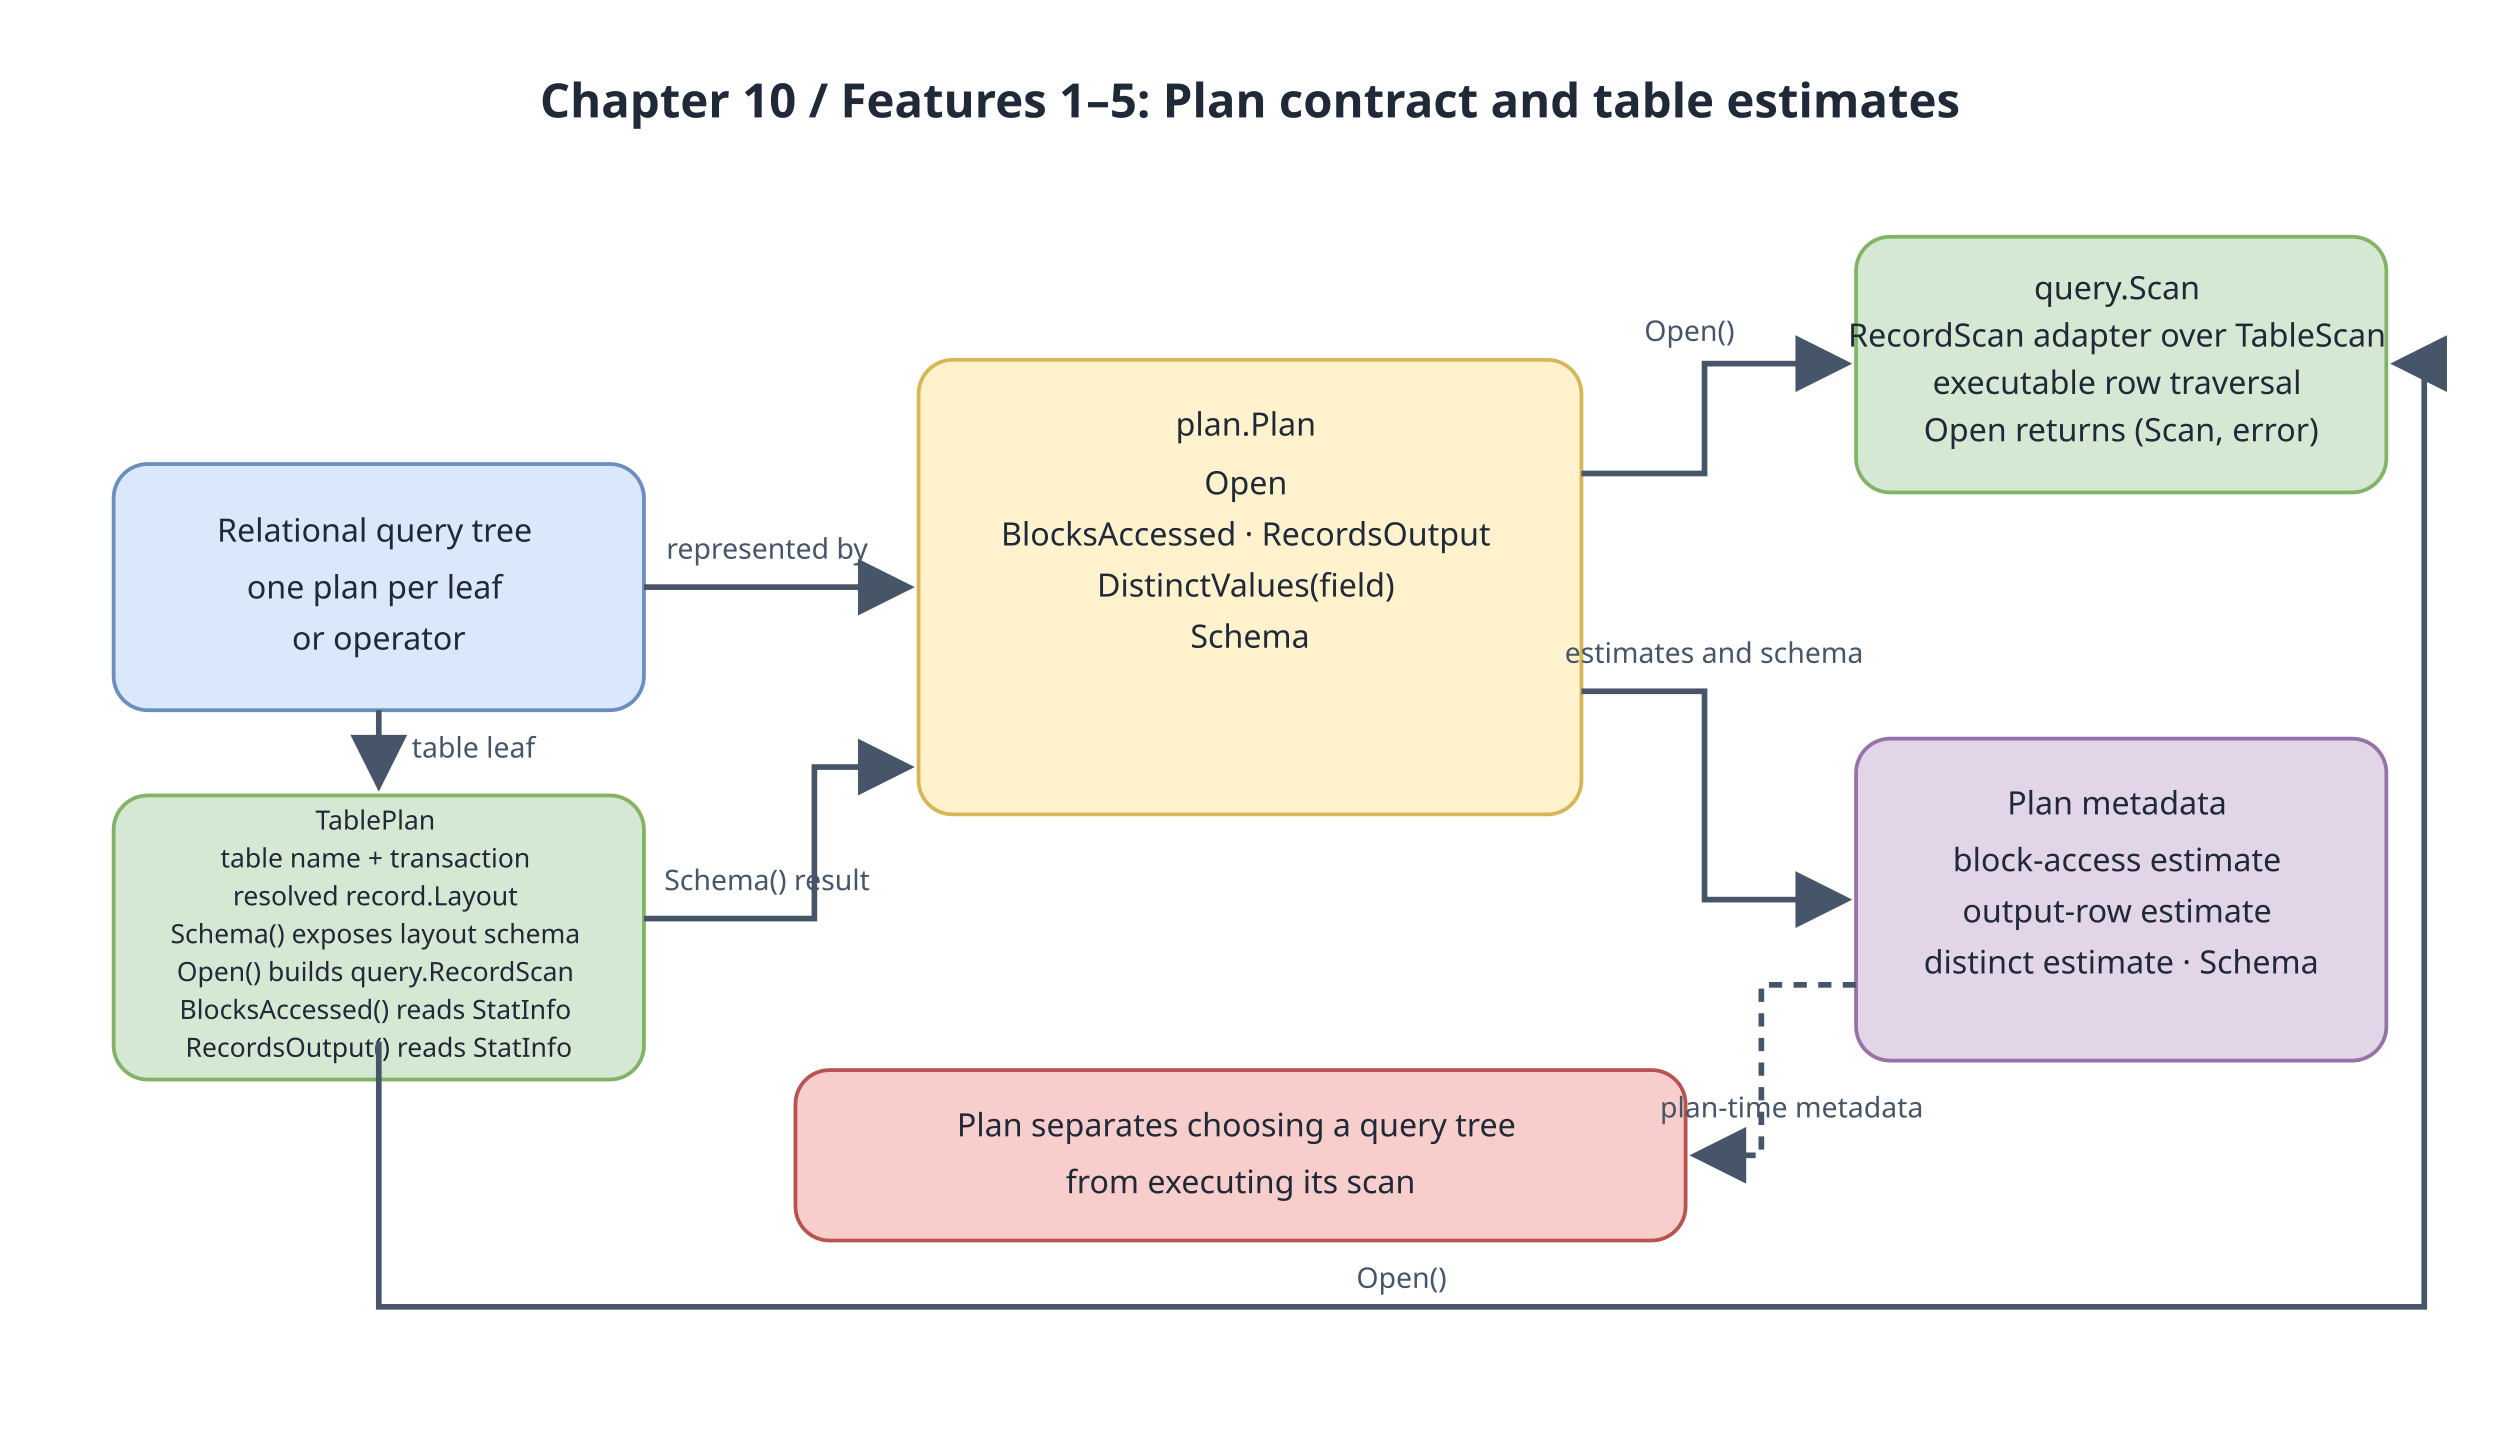
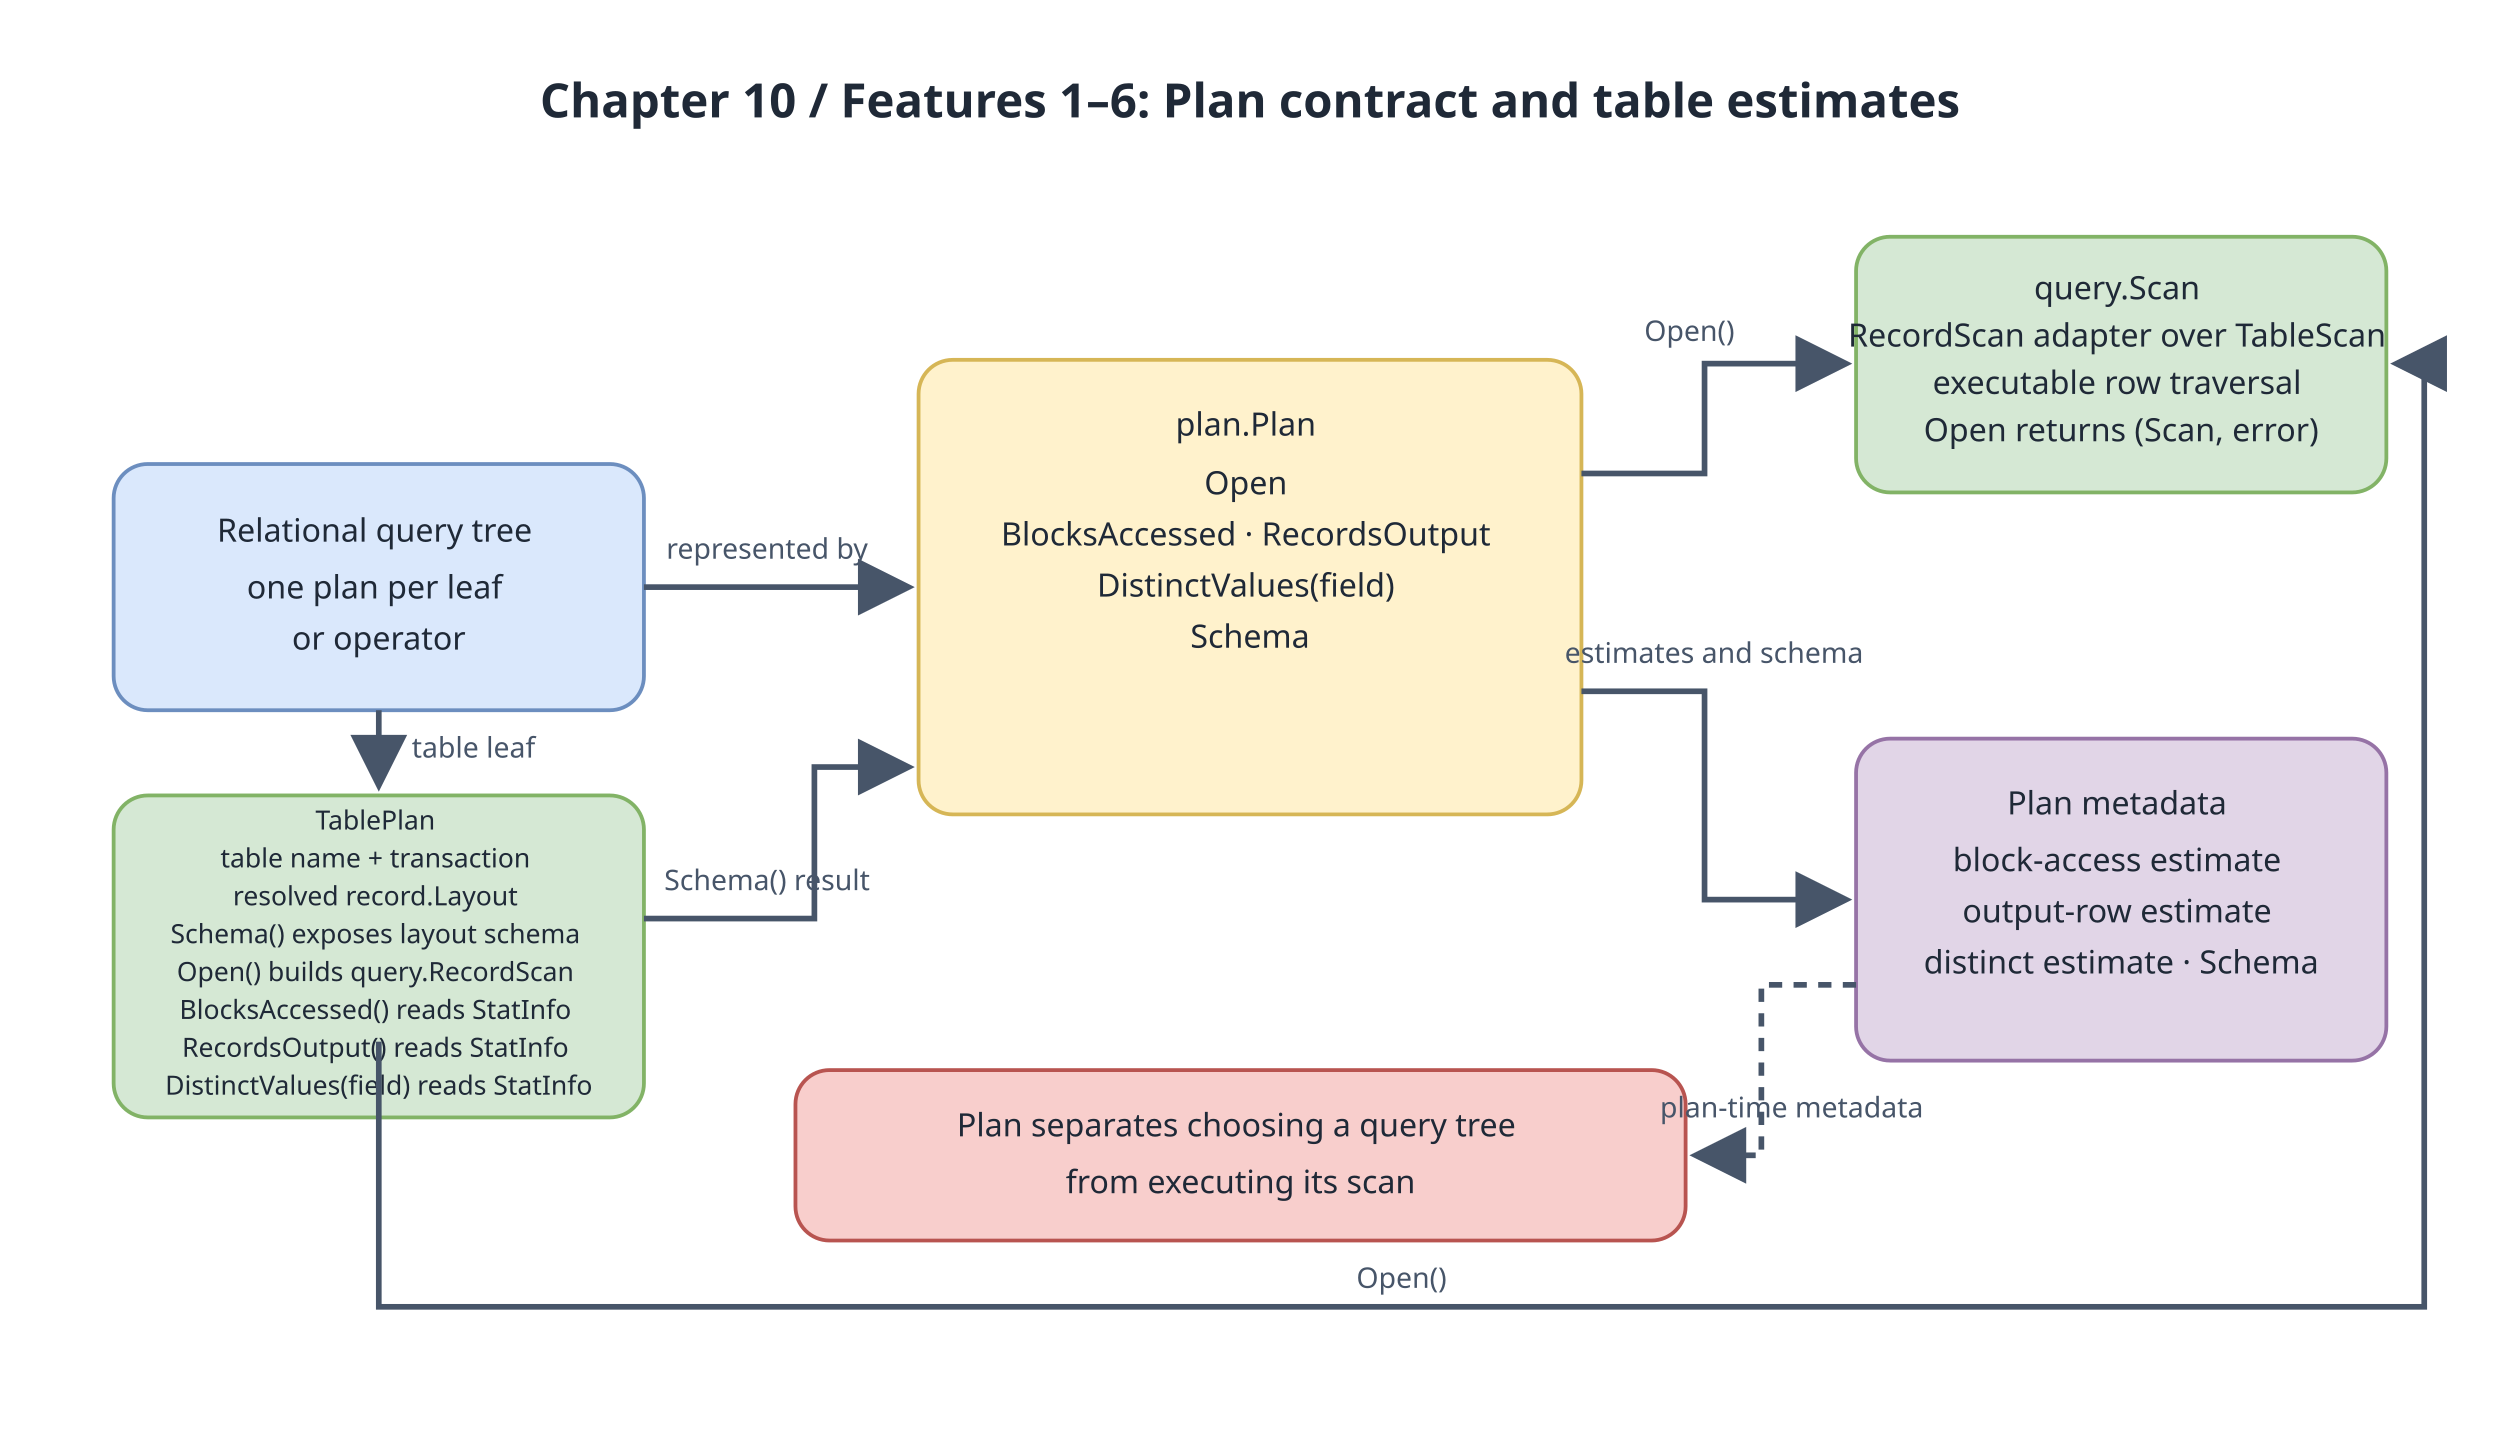
<svg xmlns="http://www.w3.org/2000/svg" width="1320" height="760" viewBox="0 0 1320 760" role="img" aria-labelledby="title description">
  <defs>
    <marker id="arrow" markerWidth="10" markerHeight="10" refX="8" refY="5" orient="auto">
      <path d="M0,0 L10,5 L0,10 z" fill="#475569" />
    </marker>
    <style>.title{font:700 25px sans-serif;fill:#1f2937}.box{stroke-width:2;rx:18;ry:18}.label{font:17px sans-serif;fill:#1f2937;text-anchor:middle}.small{font:15px sans-serif;fill:#475569;text-anchor:middle}.edge{stroke:#475569;stroke-width:3;fill:none;marker-end:url(#arrow)}</style>
  </defs>
-   <text class="title" x="660" y="62" text-anchor="middle">Chapter 10 / Features 1–5: Plan contract and table estimates</text>
+   <text class="title" x="660" y="62" text-anchor="middle">Chapter 10 / Features 1–6: Plan contract and table estimates</text>
  <rect class="box" x="60" y="245" width="280" height="130" fill="#dae8fc" stroke="#6c8ebf" />
  <text class="label" x="200" y="286">
    <tspan x="200">Relational query tree</tspan>
    <tspan x="200" dy="30">one plan per leaf</tspan>
    <tspan x="200" dy="27">or operator</tspan>
  </text>
-   <rect class="box" x="60" y="420" width="280" height="150" fill="#d5e8d4" stroke="#82b366" />
+   <rect class="box" x="60" y="420" width="280" height="170" fill="#d5e8d4" stroke="#82b366" />
  <text class="label" x="200" y="438" style="font-size:14px">
    <tspan x="200">TablePlan</tspan>
    <tspan x="200" dy="20">table name + transaction</tspan>
    <tspan x="200" dy="20">resolved record.Layout</tspan>
    <tspan x="200" dy="20">Schema() exposes layout schema</tspan>
    <tspan x="200" dy="20">Open() builds query.RecordScan</tspan>
    <tspan x="200" dy="20">BlocksAccessed() reads StatInfo</tspan>
    <tspan x="200" dy="20">RecordsOutput() reads StatInfo</tspan>
+     <tspan x="200" dy="20">DistinctValues(field) reads StatInfo</tspan>
  </text>
  <rect class="box" x="485" y="190" width="350" height="240" fill="#fff2cc" stroke="#d6b656" />
  <text class="label" x="660" y="230">
    <tspan x="660">plan.Plan</tspan>
    <tspan x="660" dy="31">Open</tspan>
    <tspan x="660" dy="27">BlocksAccessed · RecordsOutput</tspan>
    <tspan x="660" dy="27">DistinctValues(field)</tspan>
    <tspan x="660" dy="27">Schema</tspan>
  </text>
  <rect class="box" x="980" y="125" width="280" height="135" fill="#d5e8d4" stroke="#82b366" />
  <text class="label" x="1120" y="158">
    <tspan x="1120">query.Scan</tspan>
    <tspan x="1120" dy="25">RecordScan adapter over TableScan</tspan>
    <tspan x="1120" dy="25">executable row traversal</tspan>
    <tspan x="1120" dy="25">Open returns (Scan, error)</tspan>
  </text>
  <rect class="box" x="980" y="390" width="280" height="170" fill="#e1d5e7" stroke="#9673a6" />
  <text class="label" x="1120" y="430">
    <tspan x="1120">Plan metadata</tspan>
    <tspan x="1120" dy="30">block-access estimate</tspan>
    <tspan x="1120" dy="27">output-row estimate</tspan>
    <tspan x="1120" dy="27">distinct estimate · Schema</tspan>
  </text>
  <rect class="box" x="420" y="565" width="470" height="90" fill="#f8cecc" stroke="#b85450" />
  <text class="label" x="655" y="600">
    <tspan x="655">Plan separates choosing a query tree</tspan>
    <tspan x="655" dy="30">from executing its scan</tspan>
  </text>
  <path class="edge" d="M340 310 H477" />
  <text class="small" x="405" y="295">represented by</text>
  <path class="edge" d="M200 375 V412" />
  <text class="small" x="250" y="400">table leaf</text>
  <path class="edge" d="M340 485 H430 V405 H477" />
  <text class="small" x="405" y="470">Schema() result</text>
  <path class="edge" d="M200 550 V690 H1280 V192 H1268" />
  <text class="small" x="740" y="680">Open()</text>
  <path class="edge" d="M835 250 H900 V192 H972" />
  <text class="small" x="892" y="180">Open()</text>
  <path class="edge" d="M835 365 H900 V475 H972" />
  <text class="small" x="905" y="350">estimates and schema</text>
  <path class="edge" d="M980 520 H930 V610 H898" stroke-dasharray="7 6" />
  <text class="small" x="946" y="590">plan-time metadata</text>
</svg>
